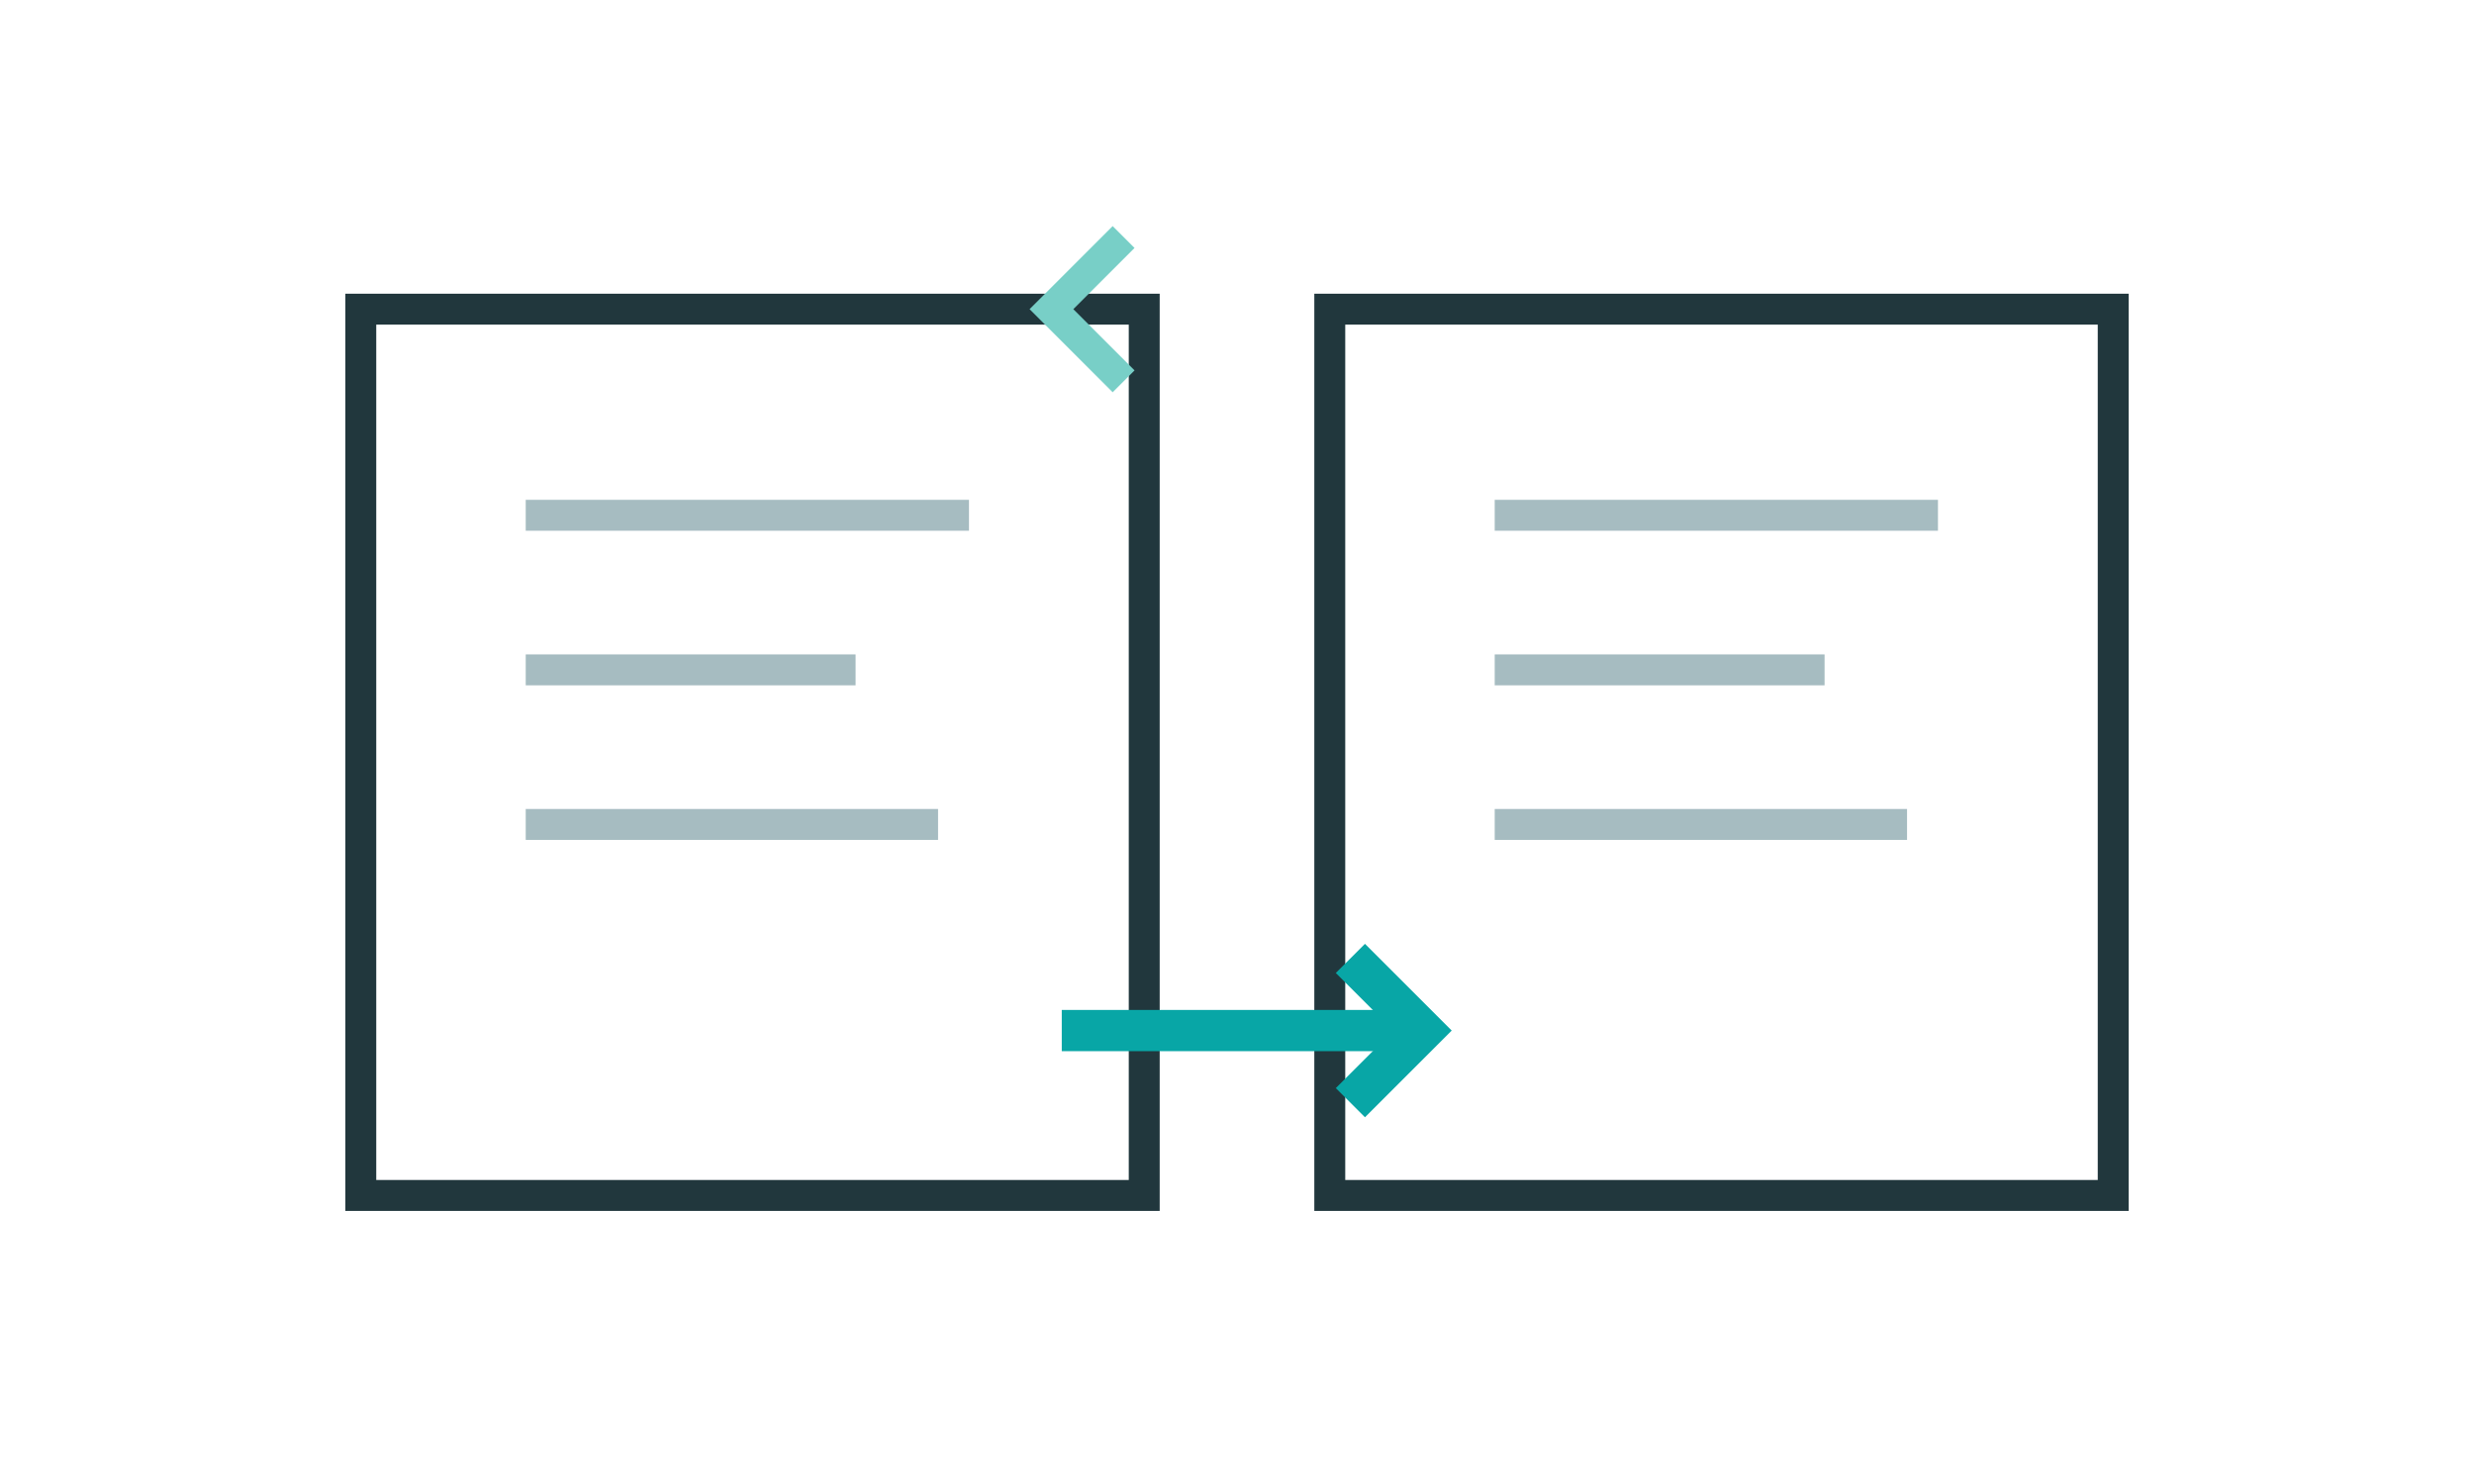
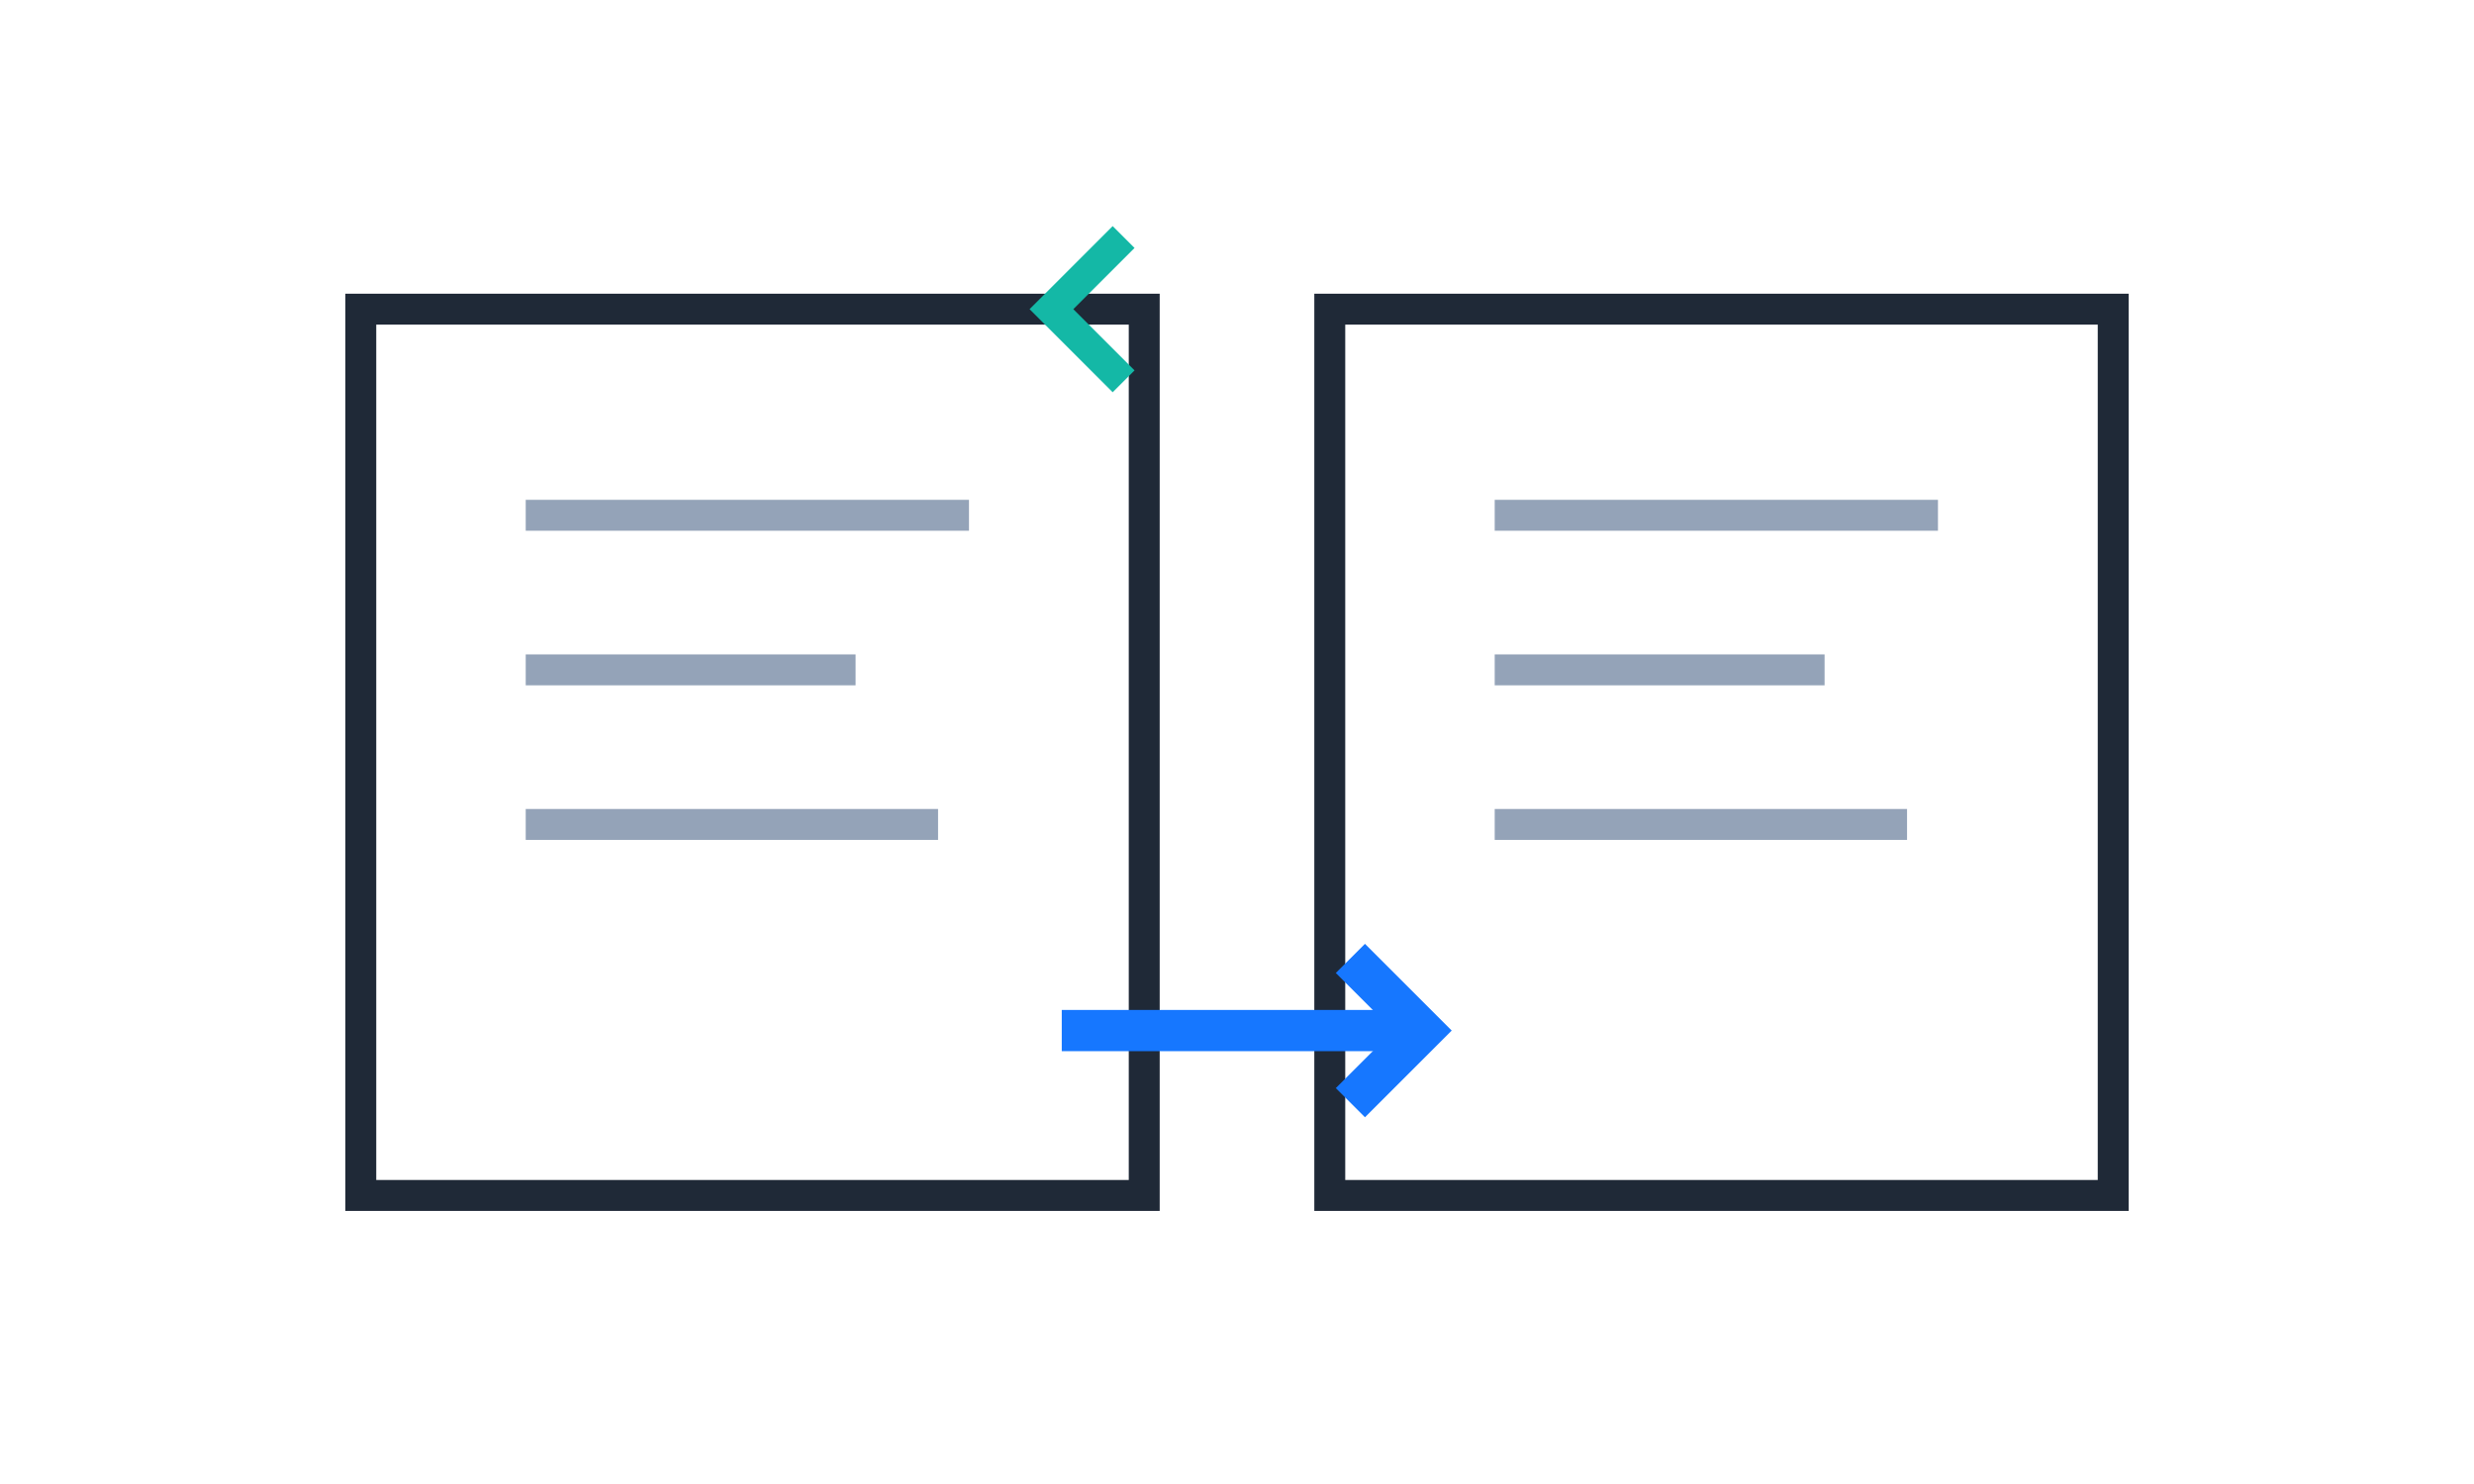
<svg xmlns="http://www.w3.org/2000/svg" width="240" height="144" viewBox="0 0 240 144" fill="none">
-   <rect x="35" y="30" width="76" height="86" stroke="#21373D" stroke-width="3" />
-   <rect x="129" y="30" width="76" height="86" stroke="#21373D" stroke-width="3" />
-   <path d="M51 50H94M51 65H83M51 80H91M145 50H188M145 65H177M145 80H185" stroke="#A6BCC1" stroke-width="3" />
-   <path d="M103 100H137" stroke="#08A6A6" stroke-width="4" />
-   <path d="M131 93L138 100L131 107" stroke="#08A6A6" stroke-width="4" />
-   <path d="M109 37L102 30L109 23" stroke="#78CFC7" stroke-width="3" />
+   <rect x="35" y="30" width="76" height="86" stroke="#1F2937" stroke-width="3" />
+   <rect x="129" y="30" width="76" height="86" stroke="#1F2937" stroke-width="3" />
+   <path d="M51 50H94M51 65H83M51 80H91M145 50H188M145 65H177M145 80H185" stroke="#94A3B8" stroke-width="3" />
+   <path d="M103 100H137" stroke="#1677FF" stroke-width="4" />
+   <path d="M131 93L138 100L131 107" stroke="#1677FF" stroke-width="4" />
+   <path d="M109 37L102 30L109 23" stroke="#14B8A6" stroke-width="3" />
</svg>
